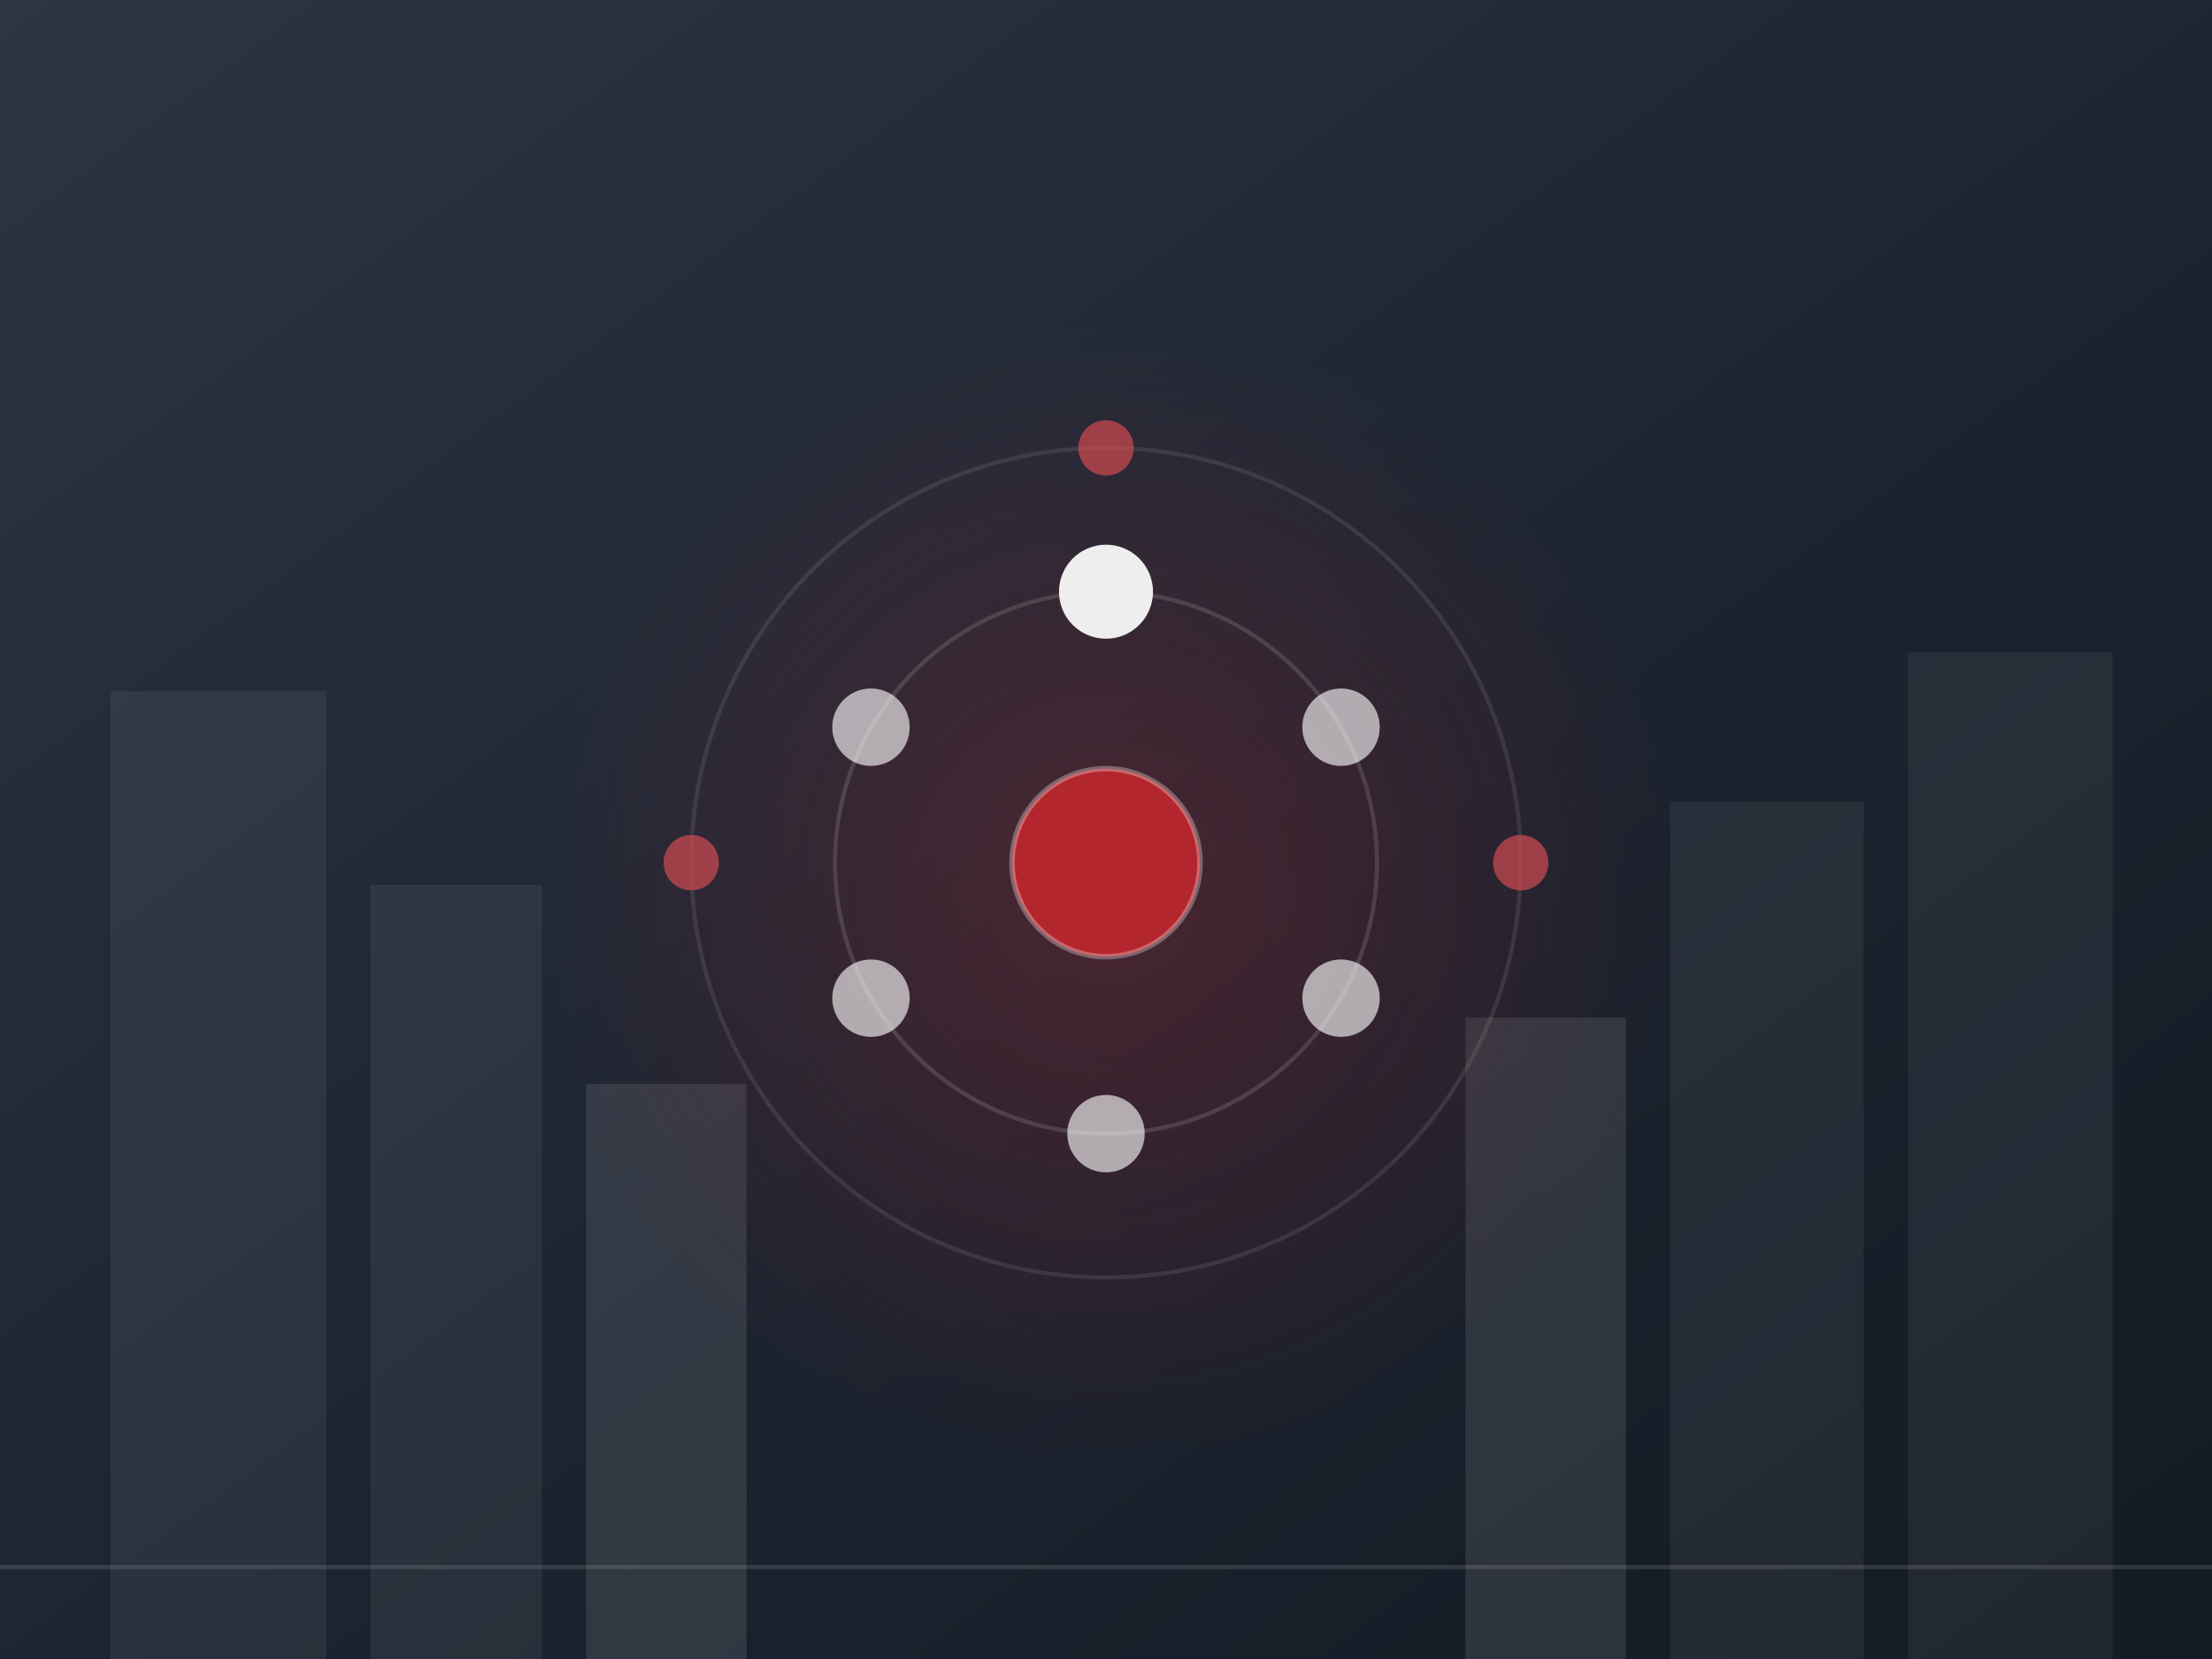
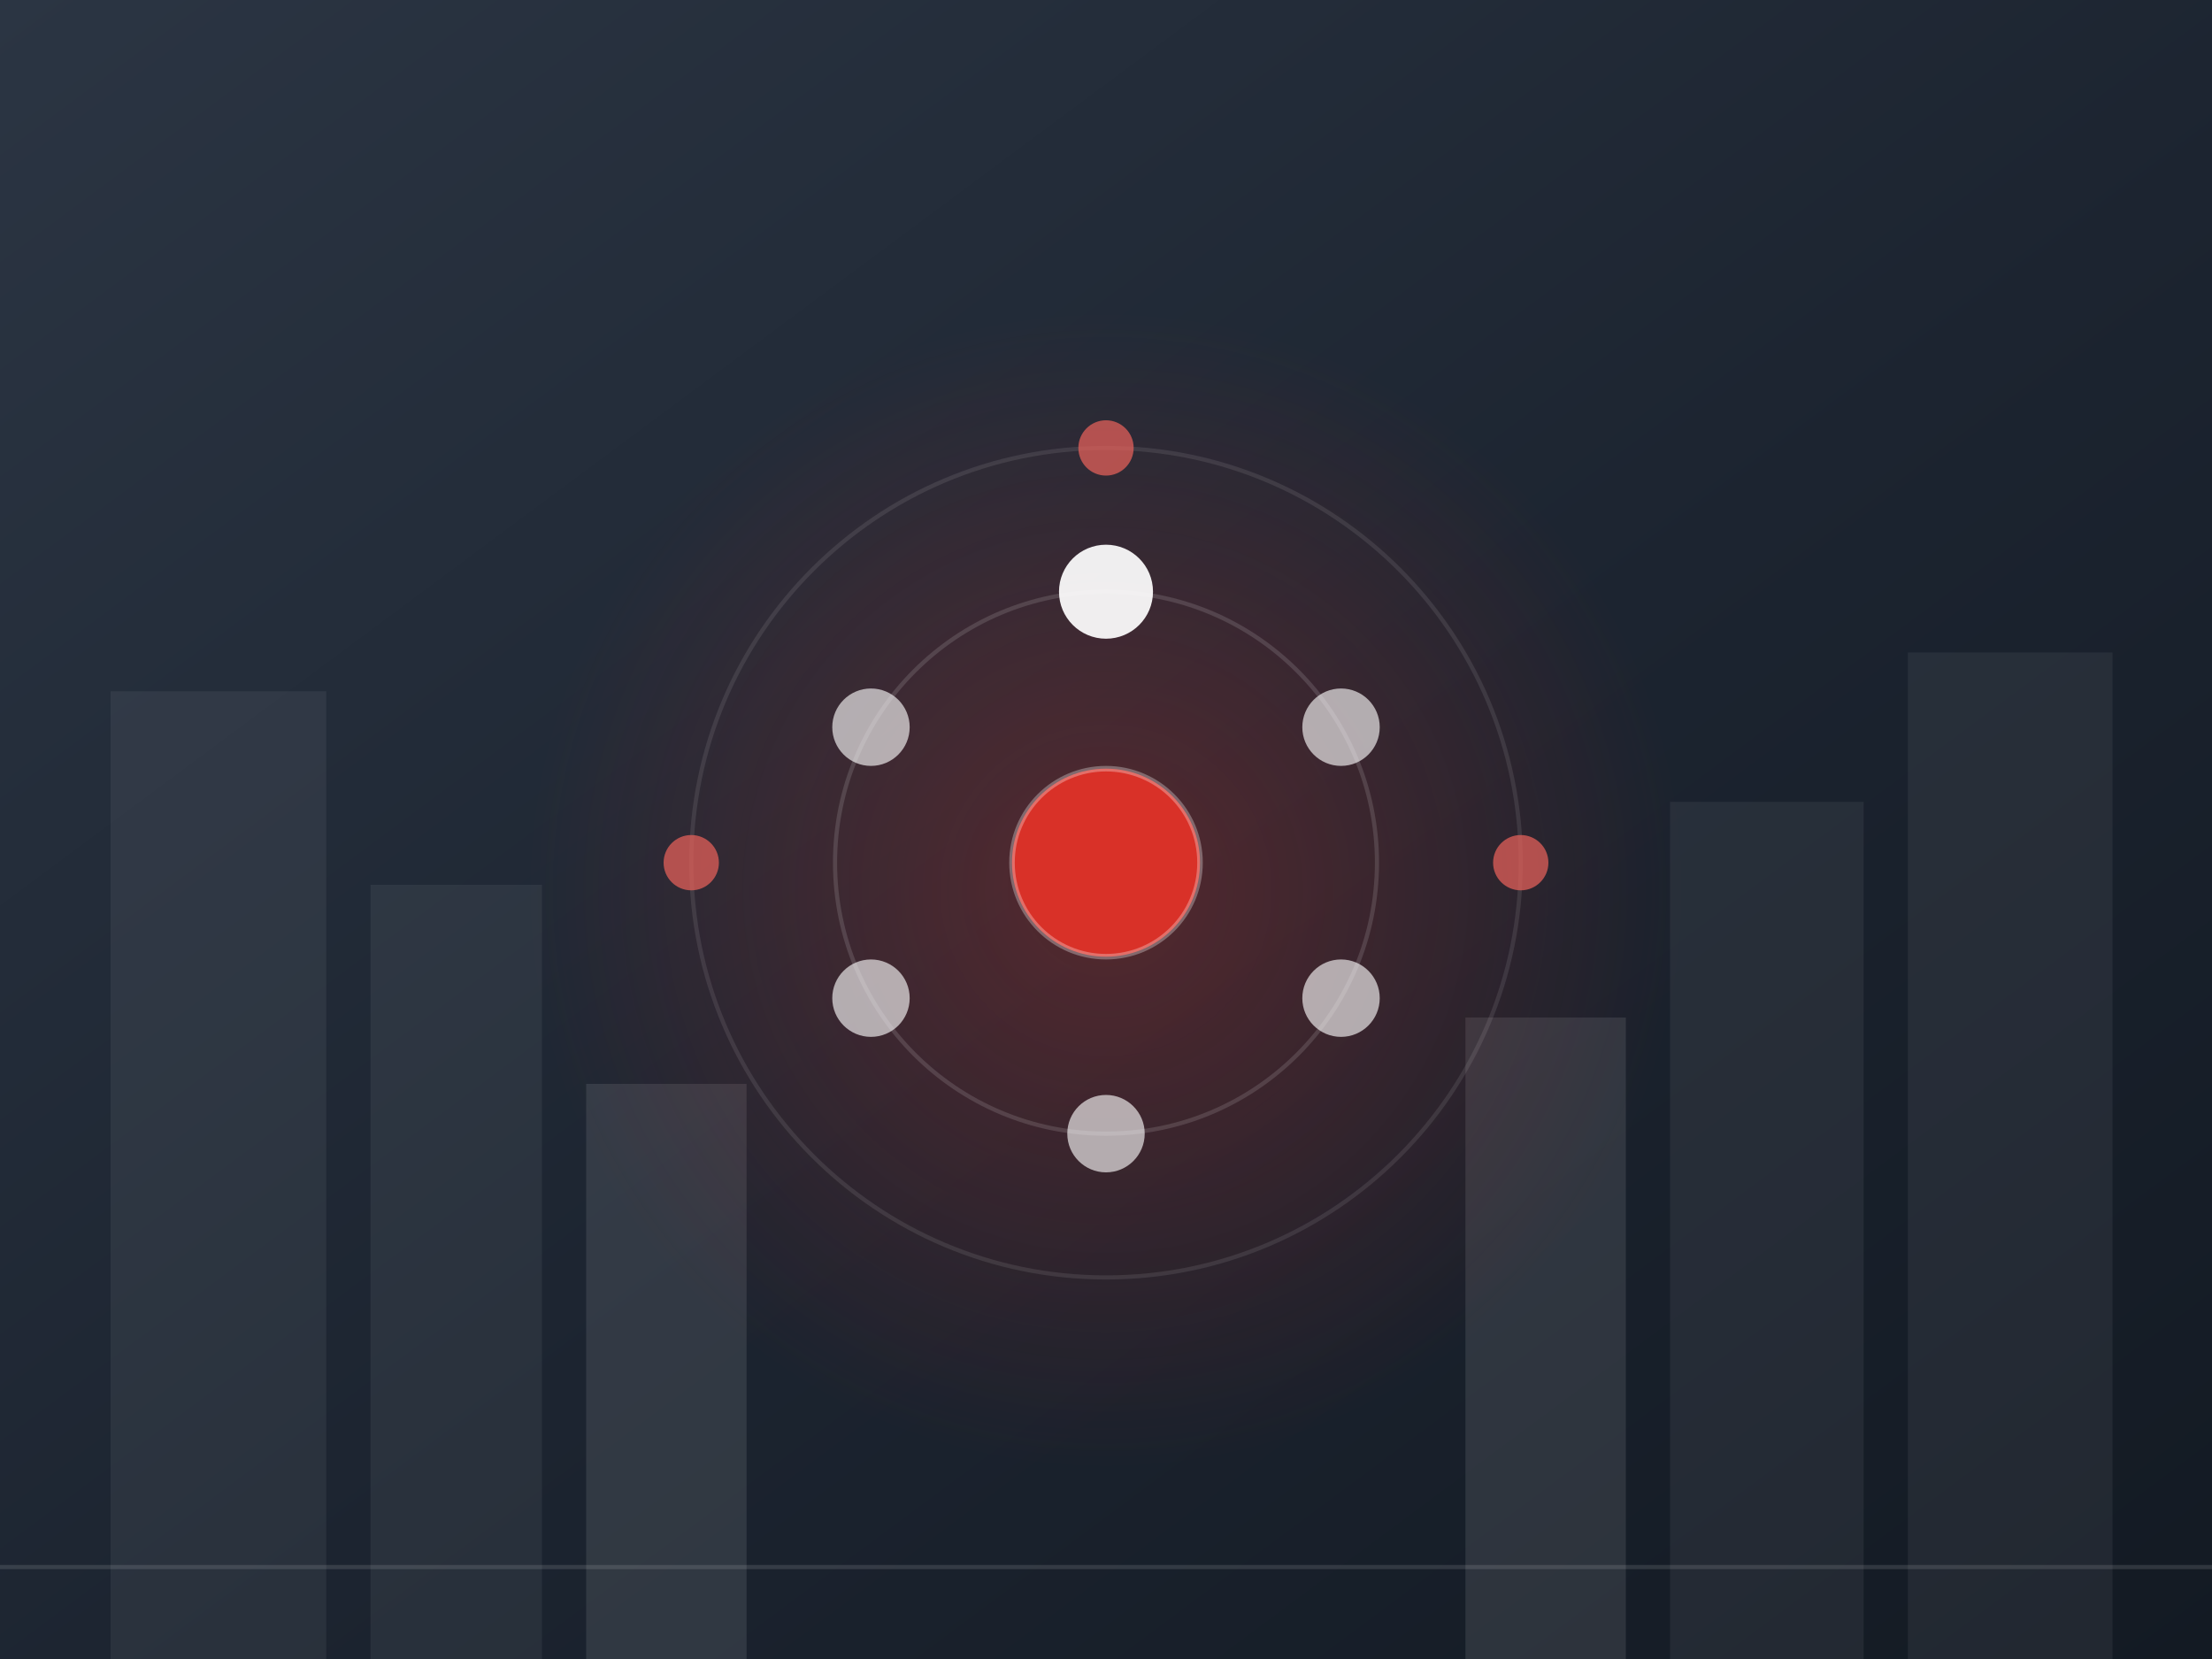
<svg xmlns="http://www.w3.org/2000/svg" viewBox="0 0 800 600" width="800" height="600" role="img" aria-label="사람을 중심에 둔 도시를 추상화한 그래픽">
  <defs>
    <linearGradient id="apbg" x1="0" y1="0" x2="1" y2="1">
      <stop offset="0" stop-color="#2b3543" />
      <stop offset="0.55" stop-color="#1c2430" />
      <stop offset="1" stop-color="#131a23" />
    </linearGradient>
    <radialGradient id="apglow" cx="0.5" cy="0.52" r="0.42">
-       <stop offset="0" stop-color="#b3262e" stop-opacity="0.30" />
-       <stop offset="1" stop-color="#b3262e" stop-opacity="0" />
+       <stop offset="0" stop-color="#D93128" stop-opacity="0.30" />
+       <stop offset="1" stop-color="#D93128" stop-opacity="0" />
    </radialGradient>
  </defs>
  <rect width="800" height="600" fill="url(#apbg)" />
  <g fill="#ffffff" opacity="0.06">
    <rect x="40" y="250" width="78" height="350" />
    <rect x="134" y="320" width="62" height="280" />
    <rect x="604" y="290" width="70" height="310" />
    <rect x="690" y="236" width="74" height="364" />
  </g>
  <g fill="#ffffff" opacity="0.10">
    <rect x="212" y="392" width="58" height="208" />
    <rect x="530" y="368" width="58" height="232" />
  </g>
  <circle cx="400" cy="312" r="250" fill="url(#apglow)" />
  <circle cx="400" cy="312" r="150" fill="none" stroke="#ffffff" stroke-opacity="0.09" stroke-width="1.5" />
  <circle cx="400" cy="312" r="98" fill="none" stroke="#ffffff" stroke-opacity="0.13" stroke-width="1.5" />
  <g fill="#ffffff">
    <circle cx="400" cy="214" r="17" opacity="0.92" />
    <circle cx="485" cy="263" r="14" opacity="0.62" />
    <circle cx="485" cy="361" r="14" opacity="0.62" />
    <circle cx="400" cy="410" r="14" opacity="0.62" />
    <circle cx="315" cy="361" r="14" opacity="0.62" />
    <circle cx="315" cy="263" r="14" opacity="0.62" />
  </g>
-   <g fill="#cc4a51" opacity="0.72">
+   <g fill="#E8615A" opacity="0.72">
    <circle cx="550" cy="312" r="10" />
    <circle cx="250" cy="312" r="10" />
    <circle cx="400" cy="162" r="10" />
  </g>
-   <circle cx="400" cy="312" r="34" fill="#b3262e" />
+   <circle cx="400" cy="312" r="34" fill="#D93128" />
  <circle cx="400" cy="312" r="34" fill="none" stroke="#ffffff" stroke-opacity="0.30" stroke-width="2" />
  <rect x="0" y="566" width="800" height="1.5" fill="#ffffff" opacity="0.12" />
</svg>
